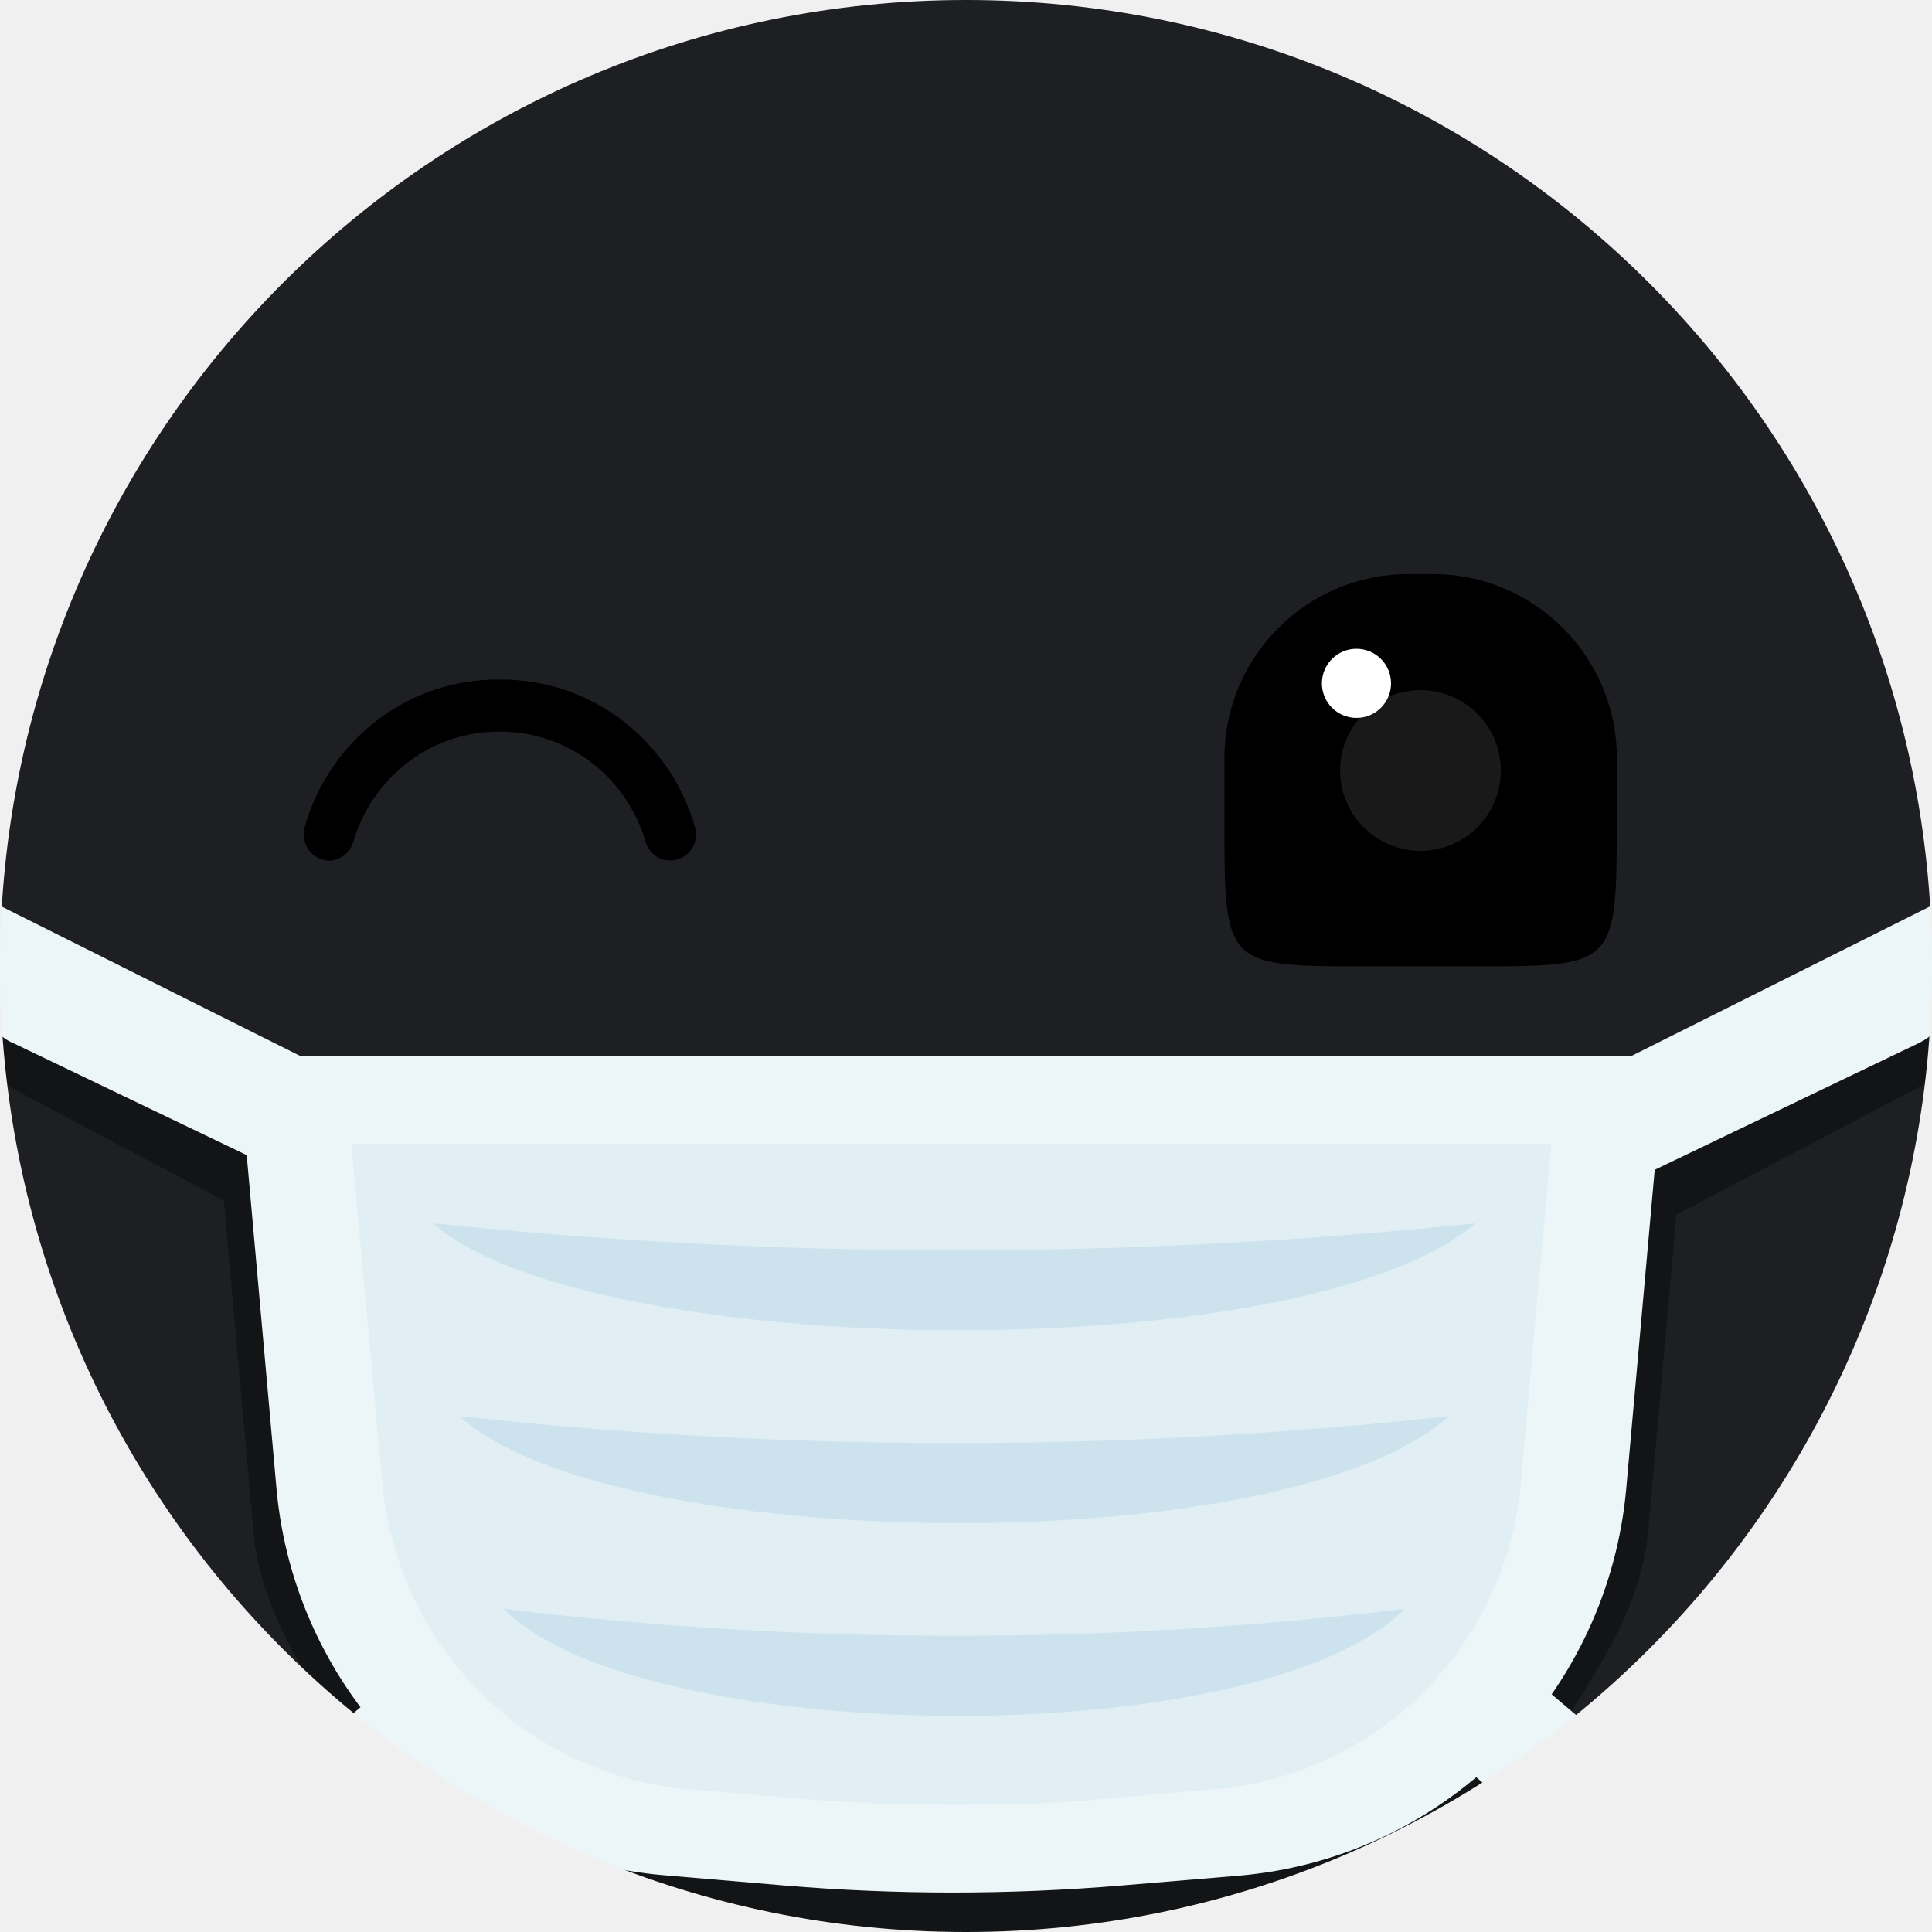
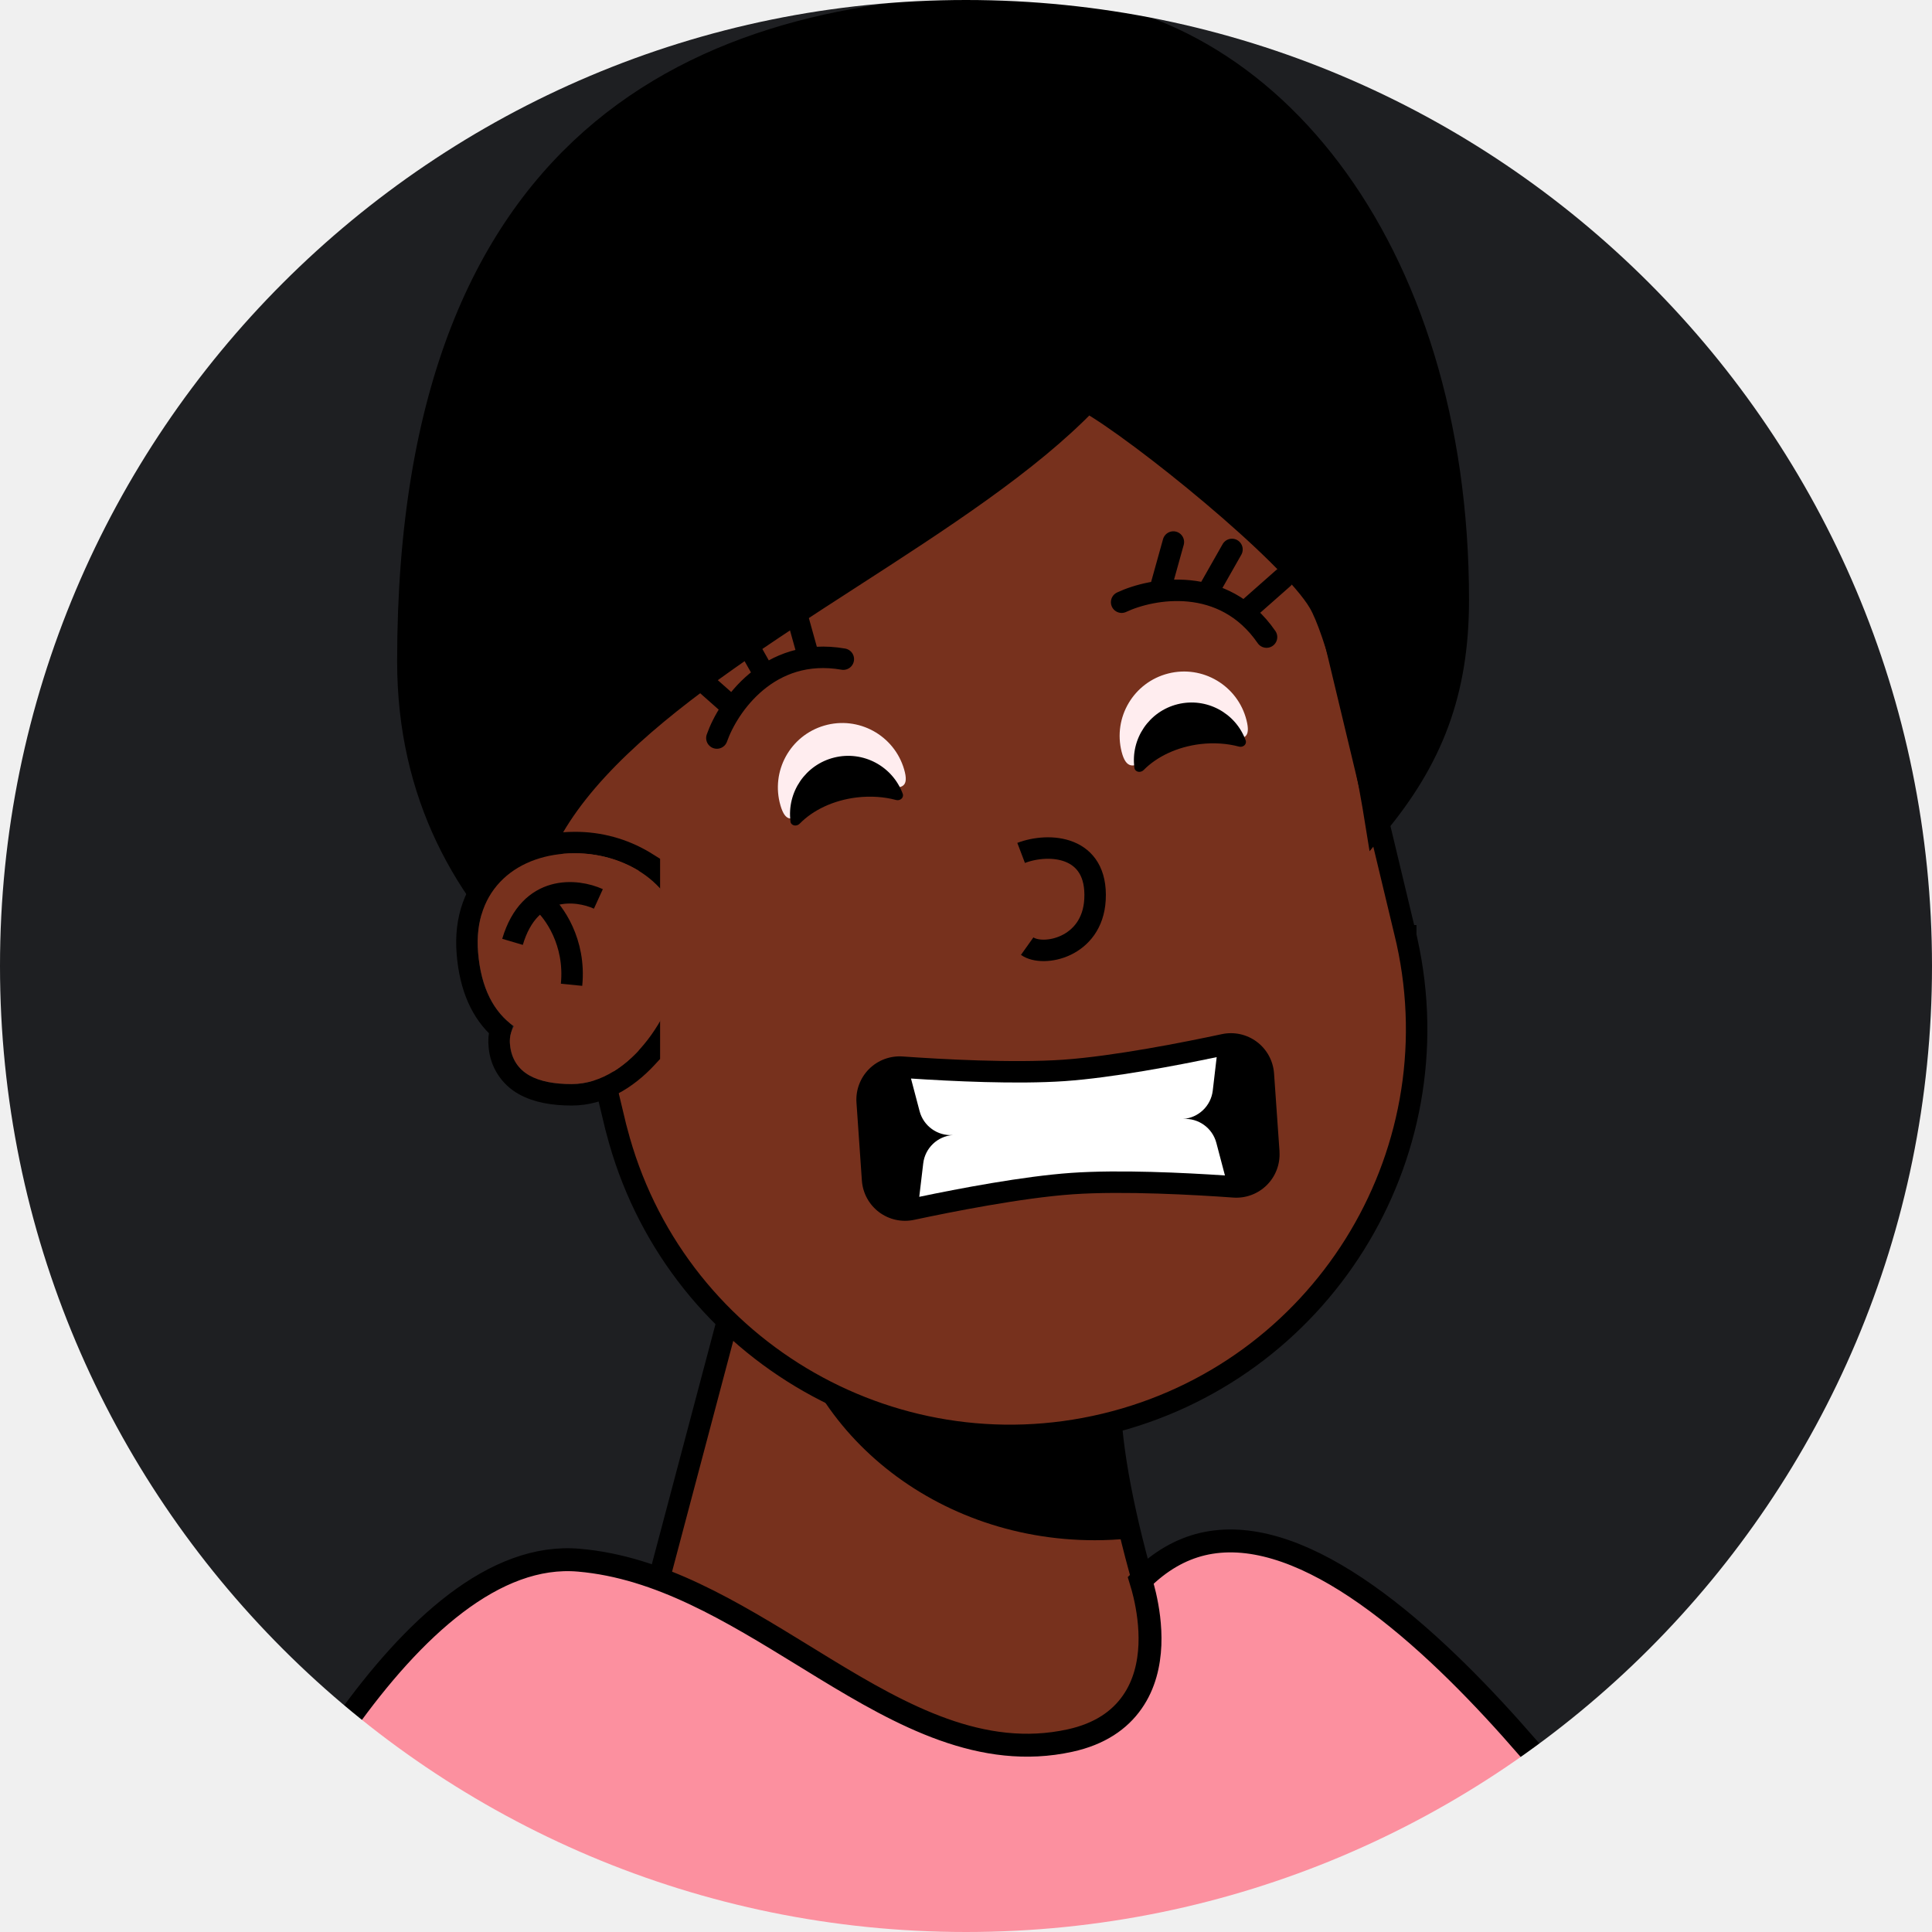
- <svg xmlns="http://www.w3.org/2000/svg" viewBox="0 0 200 200" fill="none" shape-rendering="auto">
+ <svg xmlns="http://www.w3.org/2000/svg" viewBox="0 0 360 360" fill="none" shape-rendering="auto">
  <mask id="viewboxMask">
-     <rect width="200" height="200" rx="100" ry="100" x="0" y="0" fill="#fff" />
+     <rect width="360" height="360" rx="180" ry="180" x="0" y="0" fill="#fff" />
  </mask>
  <g mask="url(#viewboxMask)">
-     <rect fill="#1e1f22" width="200" height="200" x="0" y="0" />
-     <g transform="matrix(1.5625 0 0 1.5625 37.5 110.94)">
-       <path fill-rule="evenodd" clip-rule="evenodd" d="M103.74-7.96V.67c-.16.12-.33.22-.5.3L87.07 9.47l-1.89 21.13c-.47 5.03-3.69 9.67-6.32 13.6L89.37 53a29.19 29.19 0 0 1-7.57 3.33l-7.9-6.68a27.93 27.93 0 0 1-15.79 6.56l-7.75.64c-7.43.63-14.9.63-22.33 0l-7.97-.67a28 28 0 0 1-14.9-5.88l-7.04 5.97a30.02 30.02 0 0 1-7.52-3.3l9.27-7.9C-3.22 40.97-6.7 36-7.2 30.57L-9.17 8.54l-14.15-7.5c-.22-.1-.43-.23-.61-.4v-8.62l19.75 9.9h88.26l19.66-9.87Z" fill="#000" style="mix-blend-mode:soft-light" opacity=".4" />
-       <g fill="#ECF5F8">
-         <path fill-rule="evenodd" clip-rule="evenodd" d="m58.05 53.27-7.77.65c-7.42.62-14.88.62-22.3 0L20 53.24a28.05 28.05 0 0 1-17.48-8.1 28.29 28.29 0 0 1-8.2-17.5L-8.24-1.02H86.3l-2.56 28.67a28.32 28.32 0 0 1-8.2 17.5 28.08 28.08 0 0 1-17.48 8.12Z" />
-         <path fill-rule="evenodd" clip-rule="evenodd" d="M103.26-1.96 82.92 7.8l-3.19-6.66 24.08-12.06a.82.82 0 0 1 1.19.75l-.12 5.76a2.86 2.86 0 0 1-1.62 2.44ZM-23.26-1.96-2.92 7.8.27 1.15-23.81-10.9a.82.82 0 0 0-1.19.75l.12 5.76a2.86 2.86 0 0 0 1.62 2.44Z" />
-         <path d="m74.16 37.33 17 14.37a.87.87 0 0 1 .11 1.22l-1.88 2.25a3.6 3.6 0 0 1-5.1.44L69.4 43.02l4.71-5.62.06-.07ZM10.25 43.07l-14.9 12.6a3.6 3.6 0 0 1-5.1-.45l-1.88-2.25a.87.87 0 0 1 .1-1.22L5.48 37.38l4.71 5.63.05.06Z" />
+     <rect fill="#1e1f22" width="360" height="360" x="0" y="0" />
+     <g transform="translate(80 23)">
+       <path d="M154 319.5c-14.4-20-25.67-58.67-27-78L58.5 212 30 319.5h124Z" fill="#77311d" stroke="#000" stroke-width="4" />
+       <path d="M130.37 263.69c-2.1.2-4.22.31-6.37.31-30.78 0-56.05-21.57-58.76-49.1L127 241.5c.38 5.48 1.55 13.32 3.37 22.19Z" fill="#000" style="mix-blend-mode:multiply" />
+       <path d="M181.94 151.37v.01l.1.4.14.65A75.72 75.72 0 0 1 34.93 187.7l-.2-.74L18 117.13l-.06-.29A75.72 75.72 0 0 1 165.2 81.55l.05.21.02.08.05.2.05.2v.01l16.4 68.44.08.34.08.34Z" fill="#77311d" stroke="#000" stroke-width="4" />
+       <g transform="translate(34 102.3)" />
+     </g>
+     <g transform="translate(170 183)">
+       <path d="M68.42 31.57 67.4 17a8.06 8.06 0 0 0-9.74-7.3c-6.95 1.49-20.1 4.1-29.54 4.76-9.43.66-22.82-.1-29.9-.6a8.06 8.06 0 0 0-8.63 8.58L-9.4 37a8.06 8.06 0 0 0 9.73 7.3c6.95-1.48 20.1-4.1 29.54-4.76 9.44-.66 22.82.1 29.91.61a8.06 8.06 0 0 0 8.63-8.58Z" fill="#000000" />
+       <path d="m-.25 17.97 1.6 6.07a6 6 0 0 0 6.22 4.46 6 6 0 0 0-5.54 5.28l-.74 6.23c7.28-1.52 19.34-3.83 28.3-4.46 8.98-.63 21.24-.02 28.66.48l-1.6-6.07a6 6 0 0 0-6.21-4.46 6 6 0 0 0 5.54-5.28l.73-6.24c-7.27 1.53-19.33 3.84-28.3 4.47-8.97.62-21.23.01-28.65-.48Z" fill="#fff" />
+     </g>
+     <g transform="translate(110 102)">
+       <path d="M99 10.21c5.67-2.66 19-5.1 27 6.5M23.58 35.52c2.07-5.9 9.68-17.12 23.56-14.7M26.07 29.46l-6.14-5.43M122.96 11.16l6.15-5.43M32.52 23.81l-4.04-7.13M115.51 7.51l4.05-7.13M40.6 20.2l-2.2-7.9M106.44 6.9l2.2-7.9" stroke="#000000" stroke-width="4" stroke-linecap="round" />
+     </g>
+     <g transform="translate(49 11)">
+       <g stroke="#000" stroke-width="4">
+         <path d="M222.73 100.8c0-66.1-36.46-110.8-80.87-110.8C84.96-10 27 11.34 27 112.25c0 24.97 10.66 43.58 25.56 57.29a42.88 42.88 0 0 1-3.5-4.92c-2.88-26.98 29.17-47.7 60.54-67.96 16.65-10.75 33.11-21.39 44.05-32.76 9.6 5.43 37.79 28.2 43.16 37.42 2.88 4.94 7.51 21.87 10.67 41.63 10.34-12.42 15.25-24.84 15.25-42.16Z" fill="#000000" />
+         <path d="M154.26 63.25c13.18-11.95 32.89-39.21 31.62-56.92" />
      </g>
-       <path fill-rule="evenodd" clip-rule="evenodd" d="M39.1 48.58c-3.34 0-6.72-.13-10.04-.41l-7.42-.62A22.24 22.24 0 0 1 7.8 41.1c-3.71-3.71-6-8.63-6.47-13.87L-.73 4.78h79.51l-2.02 22.46a22.41 22.41 0 0 1-6.48 13.89c-3.72 3.71-8.63 5.99-13.87 6.42l-7.22.62c-3.35.34-6.75.41-10.1.41Z" fill="#E1EFF5" />
-       <path d="M4.68 10.04c10.38 9.16 57.66 9.76 69.09 0a333.93 333.93 0 0 1-69.09 0ZM6.44 22.82c9.85 9.15 54.73 9.76 65.57 0a301.86 301.86 0 0 1-65.56 0ZM9.37 35.59c8.95 9.15 49.84 9.76 59.71 0a250.49 250.49 0 0 1-59.71 0Z" style="mix-blend-mode:soft-light" opacity=".8" fill="#000" />
    </g>
-     <g transform="matrix(1.5625 0 0 1.5625 31.25 59.38)">
-       <path d="M77.41 26.02h-6.59c-9.7 0-9.7.07-9.7-9.7v-4.09A12.2 12.2 0 0 1 73.32.03h1.6a12.2 12.2 0 0 1 12.2 12.2v4.16c-.03 9.7-.03 9.63-9.7 9.63Z" fill="#000" />
-       <path d="M69.87 9.56a2.29 2.29 0 1 0 0-4.58 2.29 2.29 0 0 0 0 4.58Z" fill="#fff" />
-       <path opacity=".1" d="M74.11 18.37a5.32 5.32 0 1 0 0-10.65 5.32 5.32 0 0 0 0 10.65Z" fill="#fff" />
-       <path d="M1.82 19.02c-.17 0-.34-.03-.5-.09a1.68 1.68 0 0 1-1-.84 1.75 1.75 0 0 1-.13-1.32 13.54 13.54 0 0 1 4.86-7.1 13.1 13.1 0 0 1 8.07-2.65c2.9-.02 5.73.91 8.06 2.67a13.63 13.63 0 0 1 4.86 7.08c.13.44.09.91-.12 1.32a1.72 1.72 0 0 1-2.3.73 1.69 1.69 0 0 1-.84-1.03c-.62-2.13-1.9-4-3.66-5.32a9.92 9.92 0 0 0-6.06-2c-2.17-.01-4.28.7-6.02 2.02a10.26 10.26 0 0 0-3.64 5.3c-.1.35-.32.65-.6.87a1.7 1.7 0 0 1-.98.36Z" fill="#000" />
+     <g transform="translate(142 119)">
+       <path d="M26.47 24.36c1.86 6.36-5.04 1.48-11.4 3.33-6.36 1.86-9.78 9.76-11.64 3.4a12 12 0 0 1 23.04-6.73ZM90.26 15.17c1.64 6.42-4.7 1.52-11.11 3.15-6.43 1.64-10.51 9.19-12.15 2.77a12 12 0 1 1 23.26-5.92Z" fill="#ffedef" />
+       <path d="M5.29 34.07c.11.82 1.14 1 1.72.41 2.46-2.52 6.25-4.36 10.65-4.89 2.6-.3 5.1-.12 7.32.48.75.2 1.5-.44 1.23-1.17A10.84 10.84 0 0 0 5.3 34.07ZM69.38 24.07c.12.82 1.15 1 1.73.41 2.44-2.48 6.19-4.3 10.54-4.83 2.56-.3 5.03-.12 7.23.47.75.2 1.5-.44 1.23-1.17a10.74 10.74 0 0 0-20.73 5.12Z" fill="#000000" />
+       <g transform="translate(-40 -8)" />
+     </g>
+     <g transform="rotate(-8 1149.44 -1186.92)">
+       <path d="M12.3 12.34c5.45-1.24 14.38.62 12.42 10.54-1.74 8.82-11.1 9.3-13.72 6.82" stroke="#000" stroke-width="4" />
+     </g>
+     <g transform="translate(84 154)">
+       <path d="M37 8.25V7.13l-.95-.59A24.91 24.91 0 0 0 23.08 3C17.44 3 12.16 4.75 8.4 8.3c-3.8 3.58-5.86 8.83-5.31 15.37.52 6.37 2.66 11.06 6.2 14.17-.29 1-.37 2.08-.24 3.21a8.98 8.98 0 0 0 4.6 7.08C16.09 49.5 19.2 50 22.52 50c5.48 0 10.29-2.95 13.95-6.89l.53-.57V8.25Z" stroke="#000" stroke-width="4" />
+       <path d="M42.97 23.98c.07-.65.1-1.3.1-1.98 0-10.22-9.5-17-20-17C12.6 5 4.09 11.5 5.09 23.5c.56 6.68 2.95 11.07 6.65 13.72a5.7 5.7 0 0 0-.68 3.6C11.68 46.1 16.19 48 22.52 48c11.1 0 19.9-14.05 20.45-24.02Z" fill="#77311d" />
+       <path d="M27.5 13.5c-4-1.83-12.8-2.8-16 8" stroke="#000" stroke-width="4" />
+       <path d="M17 14c2.17 1.83 6.3 7.5 5.5 15.5" stroke="#000" stroke-width="4" />
+       <g transform="translate(3 42)" />
+     </g>
+     <g transform="translate(53 272)">
+       <path d="M260.37 90.86H-12.54l.1-.2C-7.89 81.38.5 64.31 11.4 49.03c6.2-8.67 13.13-16.65 20.54-22.27 7.41-5.61 15.12-8.73 22.95-8.04 15.06 1.31 28.46 9.56 41.93 17.83l3.83 2.35c14.48 8.82 29.35 17.02 45.72 13.43 5.53-1.2 9.26-3.8 11.6-7.16 2.32-3.3 3.15-7.15 3.3-10.66.14-3.52-.4-6.85-.96-9.26a39.89 39.89 0 0 0-.75-2.78c3.63-3.64 7.47-5.77 11.43-6.73 4.3-1.03 8.89-.73 13.72.7 9.73 2.87 20.14 10.25 30.3 19.73 18.61 17.37 35.69 41.14 45.36 54.68Z" fill="#fc909f" stroke="#000" stroke-width="4.27" />
    </g>
  </g>
</svg>
